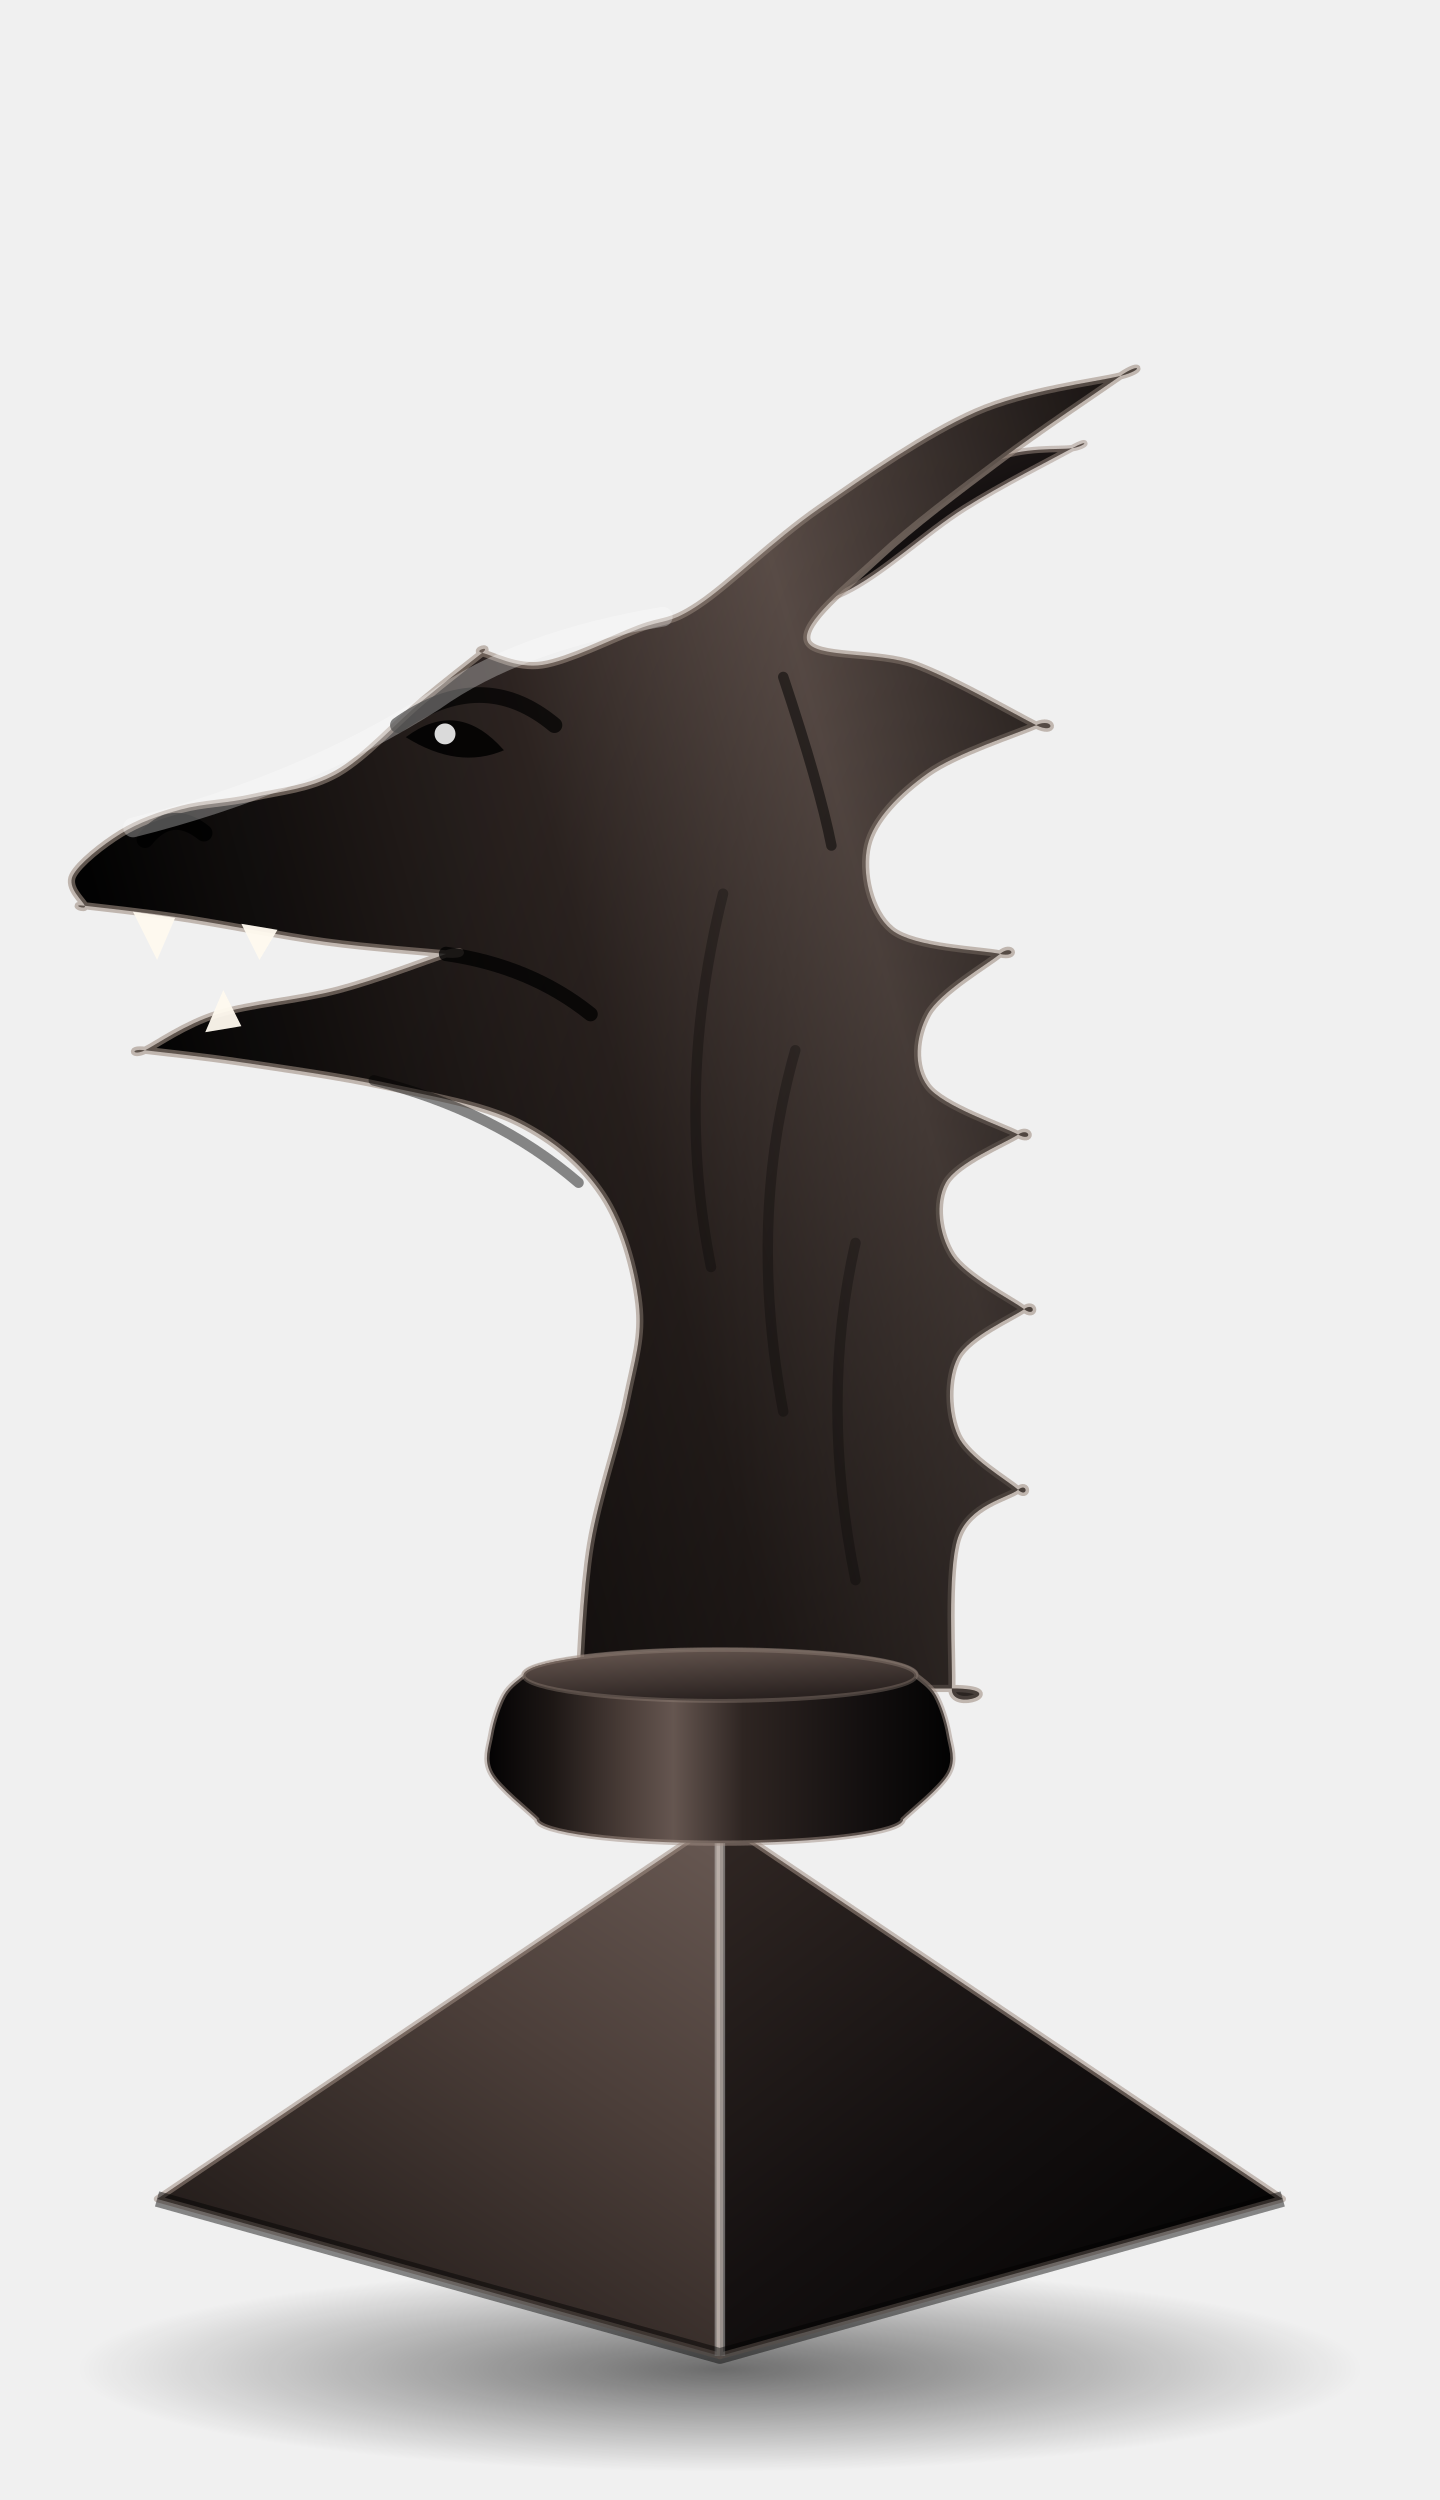
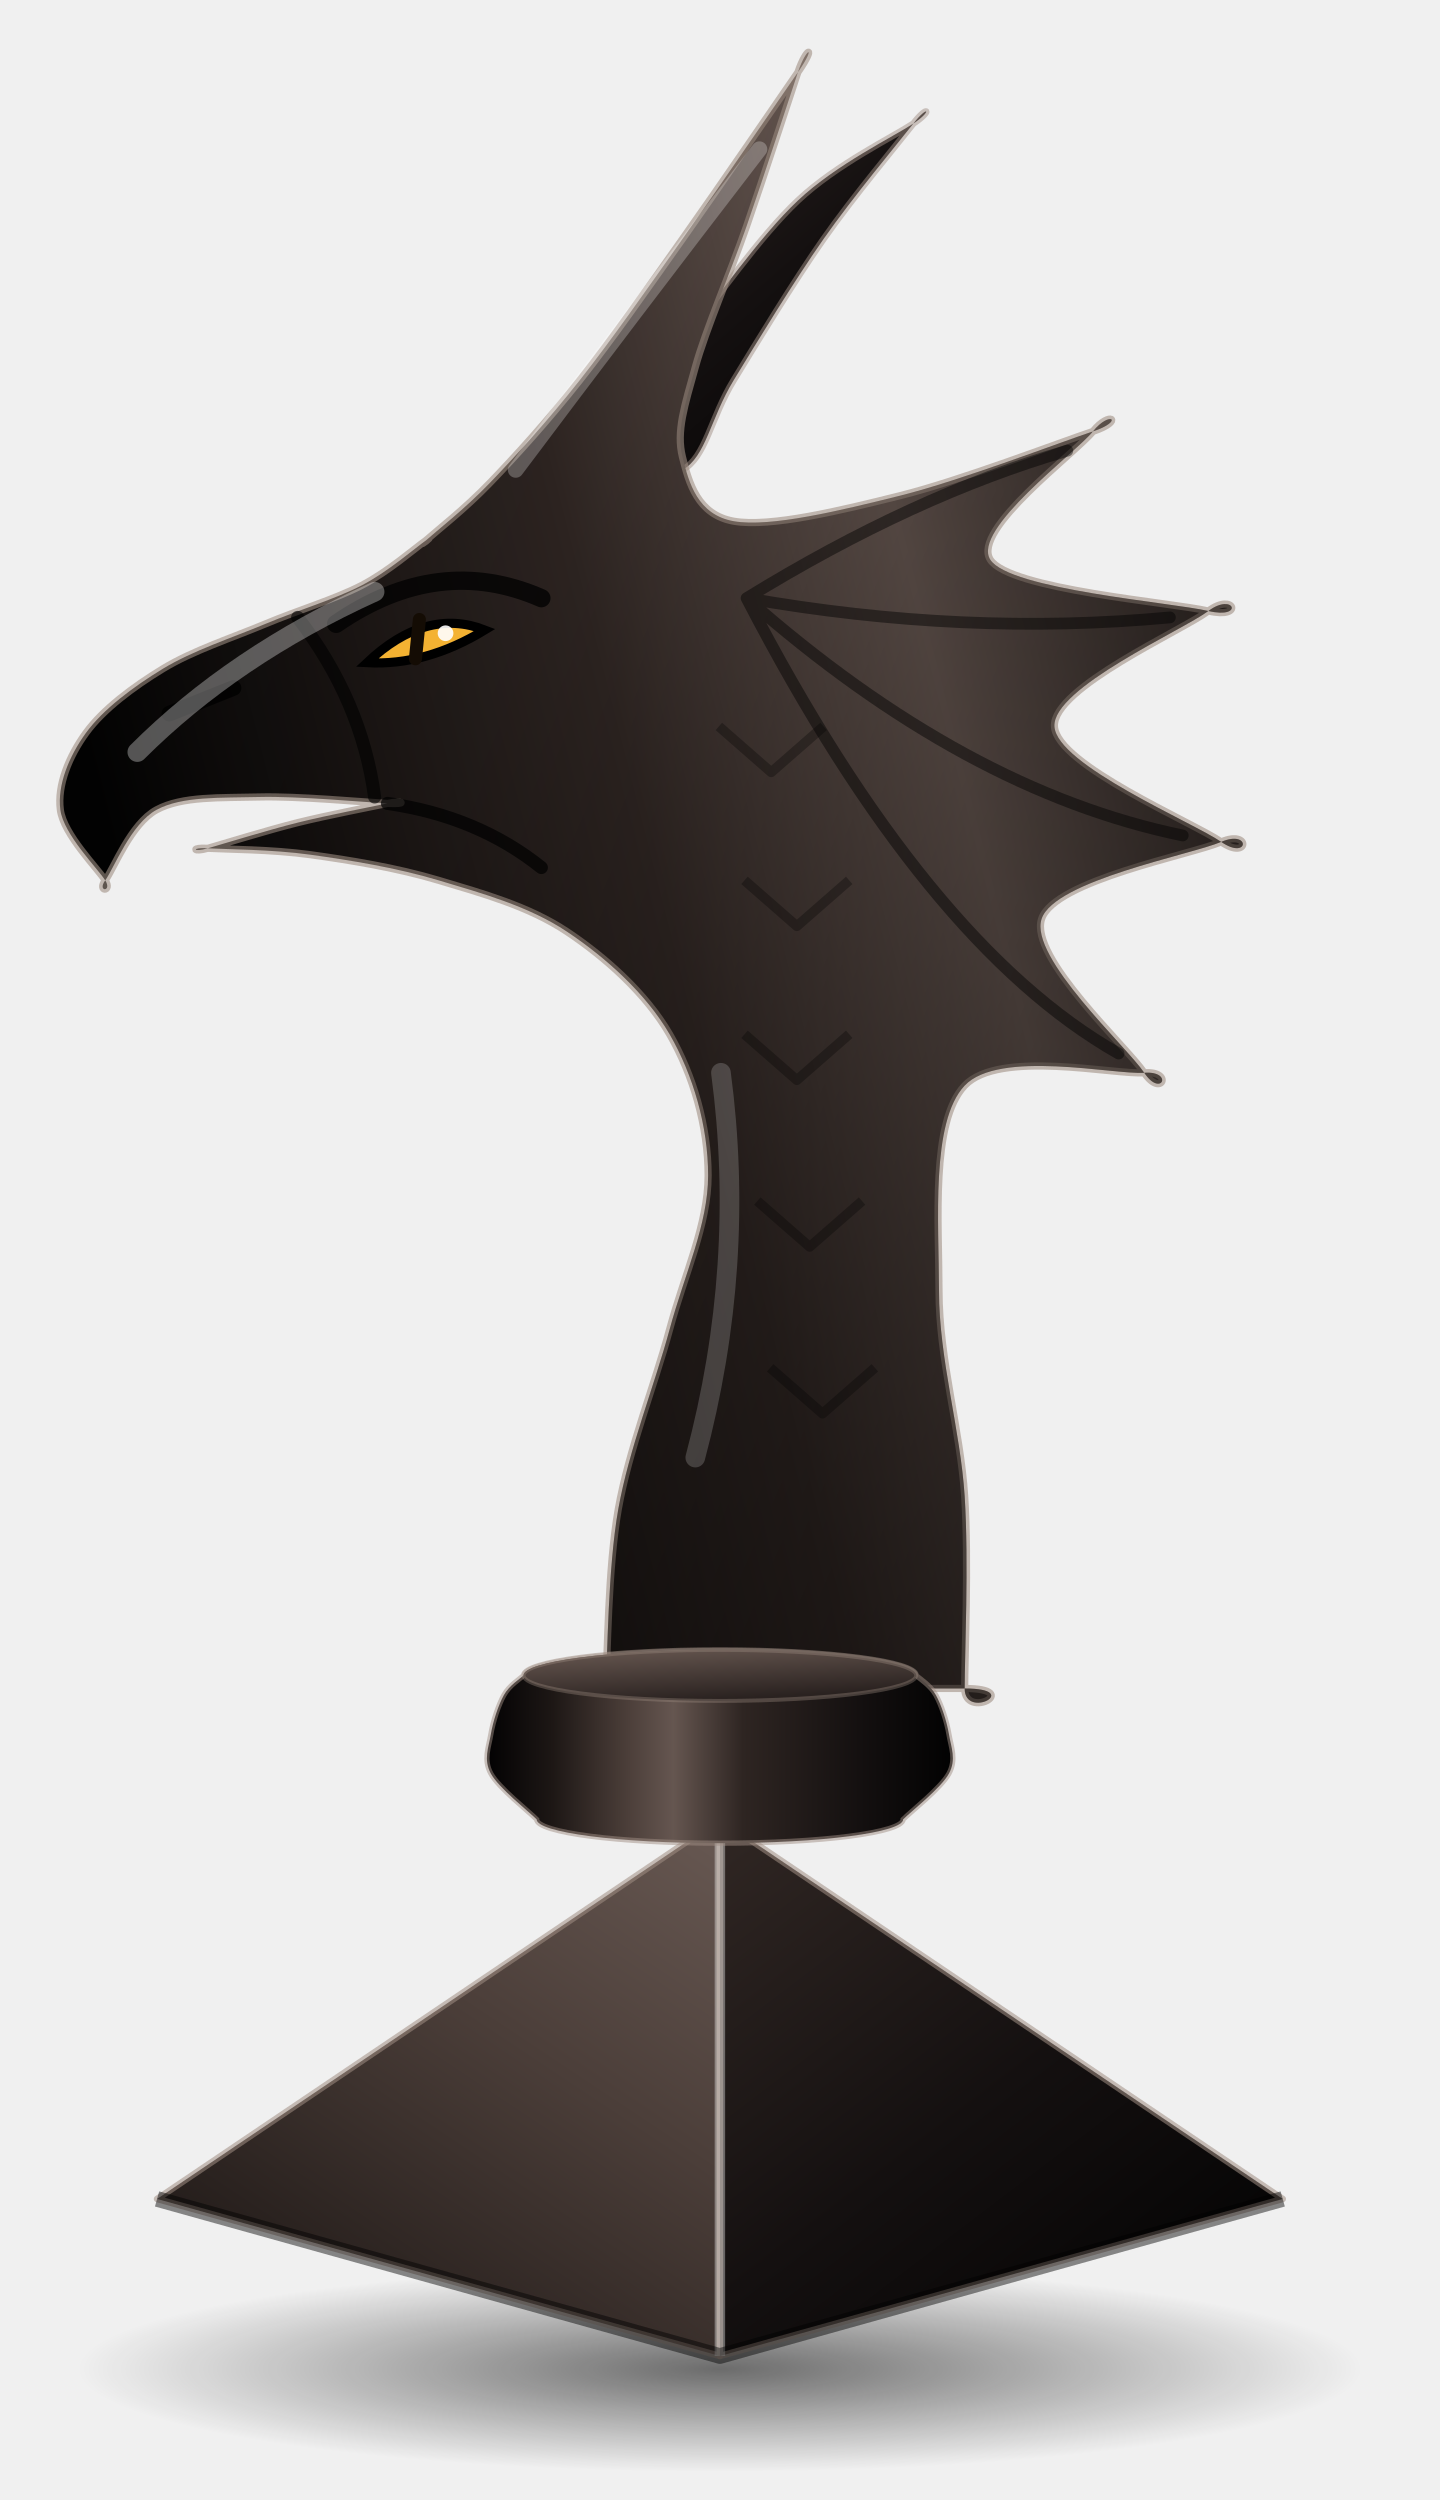
<svg xmlns="http://www.w3.org/2000/svg" viewBox="0 36 220 382" role="img" aria-label="Dark Dragon Head">
  <defs>
    <linearGradient id="dark-dragon-head-side" x1="0" y1="0" x2="1" y2="0">
      <stop offset="0" stop-color="#030203" />
      <stop offset="0.14" stop-color="#1d1715" />
      <stop offset="0.3" stop-color="#4b3e39" />
      <stop offset="0.4" stop-color="#655650" />
      <stop offset="0.55" stop-color="#2e2522" />
      <stop offset="0.8" stop-color="#141010" />
      <stop offset="1" stop-color="#020202" />
    </linearGradient>
    <linearGradient id="dark-dragon-head-top" x1="0" y1="0" x2="0.4" y2="1">
      <stop offset="0" stop-color="#6a5a53" />
      <stop offset="1" stop-color="#2a2220" />
    </linearGradient>
    <linearGradient id="dark-dragon-head-faceL" x1="0.2" y1="1" x2="0.9" y2="0">
      <stop offset="0" stop-color="#1d1715" />
      <stop offset="0.6" stop-color="#4b3e39" />
      <stop offset="1" stop-color="#655650" />
    </linearGradient>
    <linearGradient id="dark-dragon-head-faceR" x1="0.1" y1="0" x2="0.9" y2="1">
      <stop offset="0" stop-color="#2e2522" />
      <stop offset="0.5" stop-color="#141010" />
      <stop offset="1" stop-color="#020202" />
    </linearGradient>
    <radialGradient id="dark-dragon-head-shadow" cx="0.5" cy="0.5" r="0.5">
      <stop offset="0" stop-color="#000" stop-opacity="0.55" />
      <stop offset="1" stop-color="#000" stop-opacity="0" />
    </radialGradient>
    <linearGradient id="dark-dragon-head-head" x1="1" y1="0" x2="0" y2="0.35">
      <stop offset="0" stop-color="#1d1715" />
      <stop offset="0.35" stop-color="#655650" />
      <stop offset="0.6" stop-color="#2e2522" />
      <stop offset="1" stop-color="#020202" />
    </linearGradient>
    <linearGradient id="dark-dragon-head-shade" x1="0" y1="0" x2="1" y2="0.6">
      <stop offset="0" stop-color="#000" stop-opacity="0" />
      <stop offset="0.45" stop-color="#000" stop-opacity="0.05" />
      <stop offset="1" stop-color="#000000" stop-opacity="0.45" />
    </linearGradient>
  </defs>
  <ellipse cx="110" cy="398" rx="98" ry="15.7" fill="url(#dark-dragon-head-shadow)" />
  <polygon points="24.00,372.00 110.00,396.00 110.00,314.00" fill="url(#dark-dragon-head-faceL)" stroke="#a08f84" stroke-opacity="0.55" stroke-width="1" stroke-linejoin="round" />
  <polygon points="110.00,396.00 196.00,372.00 110.00,314.00" fill="url(#dark-dragon-head-faceR)" stroke="#a08f84" stroke-opacity="0.55" stroke-width="1" stroke-linejoin="round" />
  <path d="M110.00 396.00L110.00 314.00" stroke="#fff" stroke-opacity="0.35" stroke-width="1.6" />
  <path d="M24.00 372.00L110.00 396.00L196.00 372.00" fill="none" stroke="#000" stroke-opacity="0.45" stroke-width="2.4" stroke-linejoin="round" />
-   <path d="M112.32 130.24C112.32 128.71 122.44 121.35 128.88 117.36C135.32 113.37 145.13 108.47 150.96 106.32C156.79 104.17 161.69 104.79 163.84 104.48C165.99 104.17 166.60 102.95 163.84 104.48C161.08 106.01 153.11 110.00 147.28 113.68C141.45 117.36 134.71 123.80 128.88 126.56C123.05 129.32 112.32 131.77 112.32 130.24Z" fill="url(#dark-dragon-head-faceR)" stroke="#a08f84" stroke-opacity="0.5" stroke-width="1" />
-   <path d="M88.40 294.00C78.89 294.00 88.09 297.68 88.40 294.00C88.71 290.32 89.01 279.28 90.24 271.92C91.47 264.56 94.53 255.97 95.76 249.84C96.99 243.71 98.21 240.33 97.60 235.12C96.99 229.91 95.15 223.16 92.08 218.56C89.01 213.96 84.72 210.28 79.20 207.52C73.68 204.76 66.01 203.53 58.96 202.00C51.91 200.47 43.01 199.24 36.88 198.32C30.75 197.40 24.61 196.79 22.16 196.48C19.71 196.17 20.32 197.40 22.16 196.48C24.00 195.56 28.29 192.49 33.20 190.96C38.11 189.43 45.77 188.81 51.60 187.28C57.43 185.75 65.40 182.68 68.16 181.76C70.92 180.84 71.23 182.07 68.16 181.76C65.09 181.45 56.51 180.84 49.76 179.92C43.01 179.00 33.81 177.16 27.68 176.24C21.55 175.32 15.41 174.71 12.96 174.40C10.51 174.09 13.27 175.17 12.96 174.40C12.65 173.63 10.20 171.64 11.12 169.80C12.04 167.96 15.72 165.05 18.48 163.36C21.24 161.67 24.31 160.60 27.68 159.68C31.05 158.76 34.73 158.76 38.72 157.84C42.71 156.92 47.31 156.61 51.60 154.16C55.89 151.71 60.80 146.19 64.48 143.12C68.16 140.05 72.15 136.99 73.68 135.76C75.21 134.53 72.15 135.45 73.68 135.76C75.21 136.07 78.89 138.21 82.88 137.60C86.87 136.99 93.61 133.61 97.60 132.08C101.59 130.55 102.20 131.47 106.80 128.40C111.40 125.33 118.15 118.59 125.20 113.68C132.25 108.77 141.45 102.33 149.12 98.96C156.79 95.59 167.52 94.36 171.20 93.44C174.88 92.52 174.27 91.29 171.20 93.44C168.13 95.59 158.93 101.72 152.80 106.32C146.67 110.92 139.31 116.44 134.40 121.04C129.49 125.64 122.44 131.16 123.36 133.92C124.28 136.68 134.09 135.45 139.92 137.60C145.75 139.75 155.25 145.27 158.32 146.80C161.39 148.33 161.08 145.57 158.32 146.80C155.56 148.03 146.05 151.09 141.76 154.16C137.47 157.23 133.48 161.21 132.56 165.20C131.64 169.19 132.87 175.32 136.24 178.08C139.61 180.84 150.04 181.15 152.80 181.76C155.56 182.37 154.64 180.23 152.80 181.76C150.96 183.29 143.60 187.59 141.76 190.96C139.92 194.33 139.46 198.93 141.76 202.00C144.06 205.07 153.26 208.13 155.56 209.36C157.86 210.59 157.40 208.13 155.56 209.36C153.72 210.59 146.21 213.65 144.52 216.72C142.83 219.79 143.45 224.54 145.44 227.76C147.43 230.98 154.64 234.66 156.48 236.04C158.32 237.42 158.17 234.81 156.48 236.04C154.79 237.27 148.05 240.18 146.36 243.40C144.67 246.62 144.83 251.99 146.36 255.36C147.89 258.73 154.03 262.26 155.56 263.64C157.09 265.02 157.09 262.41 155.56 263.64C154.03 264.87 148.05 265.94 146.36 271.00C144.67 276.06 145.59 290.17 145.44 294.00C145.29 297.83 154.95 294.00 145.44 294.00C135.93 294.00 97.91 294.00 88.40 294.00Z" fill="url(#dark-dragon-head-head)" stroke="#a08f84" stroke-opacity="0.6" stroke-width="1.1" stroke-linejoin="round" />
-   <path d="M88.40 294.00C78.89 294.00 88.09 297.68 88.40 294.00C88.71 290.32 89.01 279.28 90.24 271.92C91.47 264.56 94.53 255.97 95.76 249.84C96.99 243.71 98.21 240.33 97.60 235.12C96.99 229.91 95.15 223.16 92.08 218.56C89.01 213.96 84.72 210.28 79.20 207.52C73.68 204.76 66.01 203.53 58.96 202.00C51.91 200.47 43.01 199.24 36.88 198.32C30.75 197.40 24.61 196.79 22.16 196.48C19.71 196.17 20.32 197.40 22.16 196.48C24.00 195.56 28.29 192.49 33.20 190.96C38.11 189.43 45.77 188.81 51.60 187.28C57.43 185.75 65.40 182.68 68.16 181.76C70.92 180.84 71.23 182.07 68.16 181.76C65.09 181.45 56.51 180.84 49.76 179.92C43.01 179.00 33.81 177.16 27.68 176.24C21.55 175.32 15.41 174.71 12.96 174.40C10.51 174.09 13.27 175.17 12.96 174.40C12.65 173.63 10.20 171.64 11.12 169.80C12.04 167.96 15.72 165.05 18.48 163.36C21.24 161.67 24.31 160.60 27.68 159.68C31.05 158.76 34.73 158.76 38.72 157.84C42.71 156.92 47.31 156.61 51.60 154.16C55.89 151.71 60.80 146.19 64.48 143.12C68.16 140.05 72.15 136.99 73.68 135.76C75.21 134.53 72.15 135.45 73.68 135.76C75.21 136.07 78.89 138.21 82.88 137.60C86.87 136.99 93.61 133.61 97.60 132.08C101.59 130.55 102.20 131.47 106.80 128.40C111.40 125.33 118.15 118.59 125.20 113.68C132.25 108.77 141.45 102.33 149.12 98.96C156.79 95.59 167.52 94.36 171.20 93.44C174.88 92.52 174.27 91.29 171.20 93.44C168.13 95.59 158.93 101.72 152.80 106.32C146.67 110.92 139.31 116.44 134.40 121.04C129.49 125.64 122.44 131.16 123.36 133.92C124.28 136.68 134.09 135.45 139.92 137.60C145.75 139.75 155.25 145.27 158.32 146.80C161.39 148.33 161.08 145.57 158.32 146.80C155.56 148.03 146.05 151.09 141.76 154.16C137.47 157.23 133.48 161.21 132.56 165.20C131.64 169.19 132.87 175.32 136.24 178.08C139.61 180.84 150.04 181.15 152.80 181.76C155.56 182.37 154.64 180.23 152.80 181.76C150.96 183.29 143.60 187.59 141.76 190.96C139.92 194.33 139.46 198.93 141.76 202.00C144.06 205.07 153.26 208.13 155.56 209.36C157.86 210.59 157.40 208.13 155.56 209.36C153.72 210.59 146.21 213.65 144.52 216.72C142.83 219.79 143.45 224.54 145.44 227.76C147.43 230.98 154.64 234.66 156.48 236.04C158.32 237.42 158.17 234.81 156.48 236.04C154.79 237.27 148.05 240.18 146.36 243.40C144.67 246.62 144.83 251.99 146.36 255.36C147.89 258.73 154.03 262.26 155.56 263.64C157.09 265.02 157.09 262.41 155.56 263.64C154.03 264.87 148.05 265.94 146.36 271.00C144.67 276.06 145.59 290.17 145.44 294.00C145.29 297.83 154.95 294.00 145.44 294.00C135.93 294.00 97.91 294.00 88.40 294.00Z" fill="url(#dark-dragon-head-shade)" />
-   <path d="M68.16 181.76Q81.04 183.60 90.24 190.96" fill="none" stroke="#000000" stroke-opacity="0.75" stroke-width="2.2" stroke-linecap="round" />
-   <path d="M22.16 164.28q4 -5 9 -1" fill="none" stroke="#000000" stroke-opacity="0.85" stroke-width="2.6" stroke-linecap="round" />
-   <path d="M84.72 146.80Q73.68 137.60 60.80 146.80" fill="none" stroke="#000000" stroke-opacity="0.7" stroke-width="2.4" stroke-linecap="round" />
-   <path d="M57.12 201.08Q75.52 205.68 88.40 216.72" fill="none" stroke="#000000" stroke-opacity="0.45" stroke-width="1.6" stroke-linecap="round" />
-   <path d="M119.68 139.44Q125.20 156.00 127.04 165.20" fill="none" stroke="#000000" stroke-opacity="0.5" stroke-width="1.6" stroke-linecap="round" />
-   <path d="M110.48 172.56Q103.12 202.00 108.64 229.60M121.52 196.48Q114.16 222.24 119.68 251.68M130.72 225.92Q125.20 249.84 130.72 277.44" fill="none" stroke="#000000" stroke-opacity="0.28" stroke-width="1.6" stroke-linecap="round" />
-   <path d="M20.32 175.32L24.00 182.68L26.76 176.24ZM36.88 177.16L39.64 182.68L42.40 178.08ZM31.36 193.72L34.12 187.28L36.88 192.80Z" fill="#fffaf0" fill-opacity="0.95" />
-   <path d="M77.00 150.64Q70.00 142.64 62.00 148.64Q70.00 153.64 77.00 150.64Z" fill="#000000" fill-opacity="0.85" />
-   <circle cx="68.00" cy="148.14" r="1.6" fill="#fff" fill-opacity="0.85" />
-   <path d="M101.28 130.24Q79.20 133.92 66.32 143.12Q46.08 156.00 20.32 162.44" fill="none" stroke="#fff" stroke-opacity="0.3" stroke-width="3" stroke-linecap="round" />
+   <path d="M90.56 105.84C90.56 102.57 99.05 94.73 104.28 88.20C109.51 81.67 116.04 72.19 121.92 66.64C127.80 61.09 136.62 56.84 139.56 54.88C142.50 52.92 141.85 51.94 139.56 54.88C137.27 57.82 130.41 65.99 125.84 72.52C121.27 79.05 115.71 88.20 112.12 94.08C108.53 99.96 107.87 105.84 104.28 107.80C100.69 109.76 90.56 109.11 90.56 105.84Z" fill="url(#dark-dragon-head-faceR)" stroke="#a08f84" stroke-opacity="0.5" stroke-width="1" />
+   <path d="M92.52 294.00C83.37 294.00 92.19 298.57 92.52 294.00C92.85 289.43 92.85 275.71 94.48 266.56C96.11 257.41 100.03 247.61 102.32 239.12C104.61 230.63 108.20 223.11 108.20 215.60C108.20 208.09 105.91 200.25 102.32 194.04C98.73 187.83 92.52 182.28 86.64 178.36C80.76 174.44 73.57 172.48 67.04 170.52C60.51 168.56 53.32 167.42 47.44 166.60C41.56 165.78 34.37 165.78 31.76 165.62C29.15 165.46 29.47 166.27 31.76 165.62C34.05 164.97 40.91 162.84 45.48 161.70C50.05 160.56 56.91 159.25 59.20 158.76C61.49 158.27 62.47 158.92 59.20 158.76C55.93 158.60 45.48 157.62 39.60 157.78C33.72 157.94 27.84 157.62 23.92 159.74C20.00 161.86 17.39 168.72 16.08 170.52C14.77 172.32 17.22 172.32 16.08 170.52C14.94 168.72 9.71 163.50 9.22 159.74C8.73 155.98 10.53 151.57 13.14 147.98C15.75 144.39 20.33 140.96 24.90 138.18C29.47 135.40 35.52 133.44 40.58 131.32C45.64 129.20 51.20 127.56 55.28 125.44C59.36 123.32 63.45 119.72 65.08 118.58C66.71 117.44 63.45 120.05 65.08 118.58C66.71 117.11 70.96 113.84 74.88 109.76C78.80 105.68 83.70 100.29 88.60 94.08C93.50 87.87 98.73 80.36 104.28 72.52C109.83 64.68 118.98 51.29 121.92 47.04C124.86 42.79 123.23 43.12 121.92 47.04C120.61 50.96 116.69 63.05 114.08 70.56C111.47 78.07 107.87 86.24 106.24 92.12C104.61 98.00 103.30 101.92 104.28 105.84C105.26 109.76 106.57 114.66 112.12 115.64C117.67 116.62 128.45 114.01 137.60 111.72C146.75 109.43 162.10 103.55 167.00 101.92C171.90 100.29 169.61 98.65 167.00 101.92C164.39 105.19 148.38 116.95 151.32 121.52C154.26 126.09 179.09 128.05 184.64 129.36C190.19 130.67 188.56 126.42 184.64 129.36C180.72 132.30 160.79 141.12 161.12 147.00C161.45 152.88 182.35 161.70 186.60 164.64C190.85 167.58 191.17 162.68 186.60 164.64C182.03 166.60 161.12 170.52 159.16 176.40C157.20 182.28 172.23 196.00 174.84 199.92C177.45 203.84 179.41 199.59 174.84 199.92C170.27 200.25 152.63 196.33 147.40 201.88C142.17 207.43 143.48 222.79 143.48 233.24C143.48 243.69 146.75 254.47 147.40 264.60C148.05 274.73 147.40 289.10 147.40 294.00C147.40 298.90 156.55 294.00 147.40 294.00C138.25 294.00 101.67 294.00 92.52 294.00Z" fill="url(#dark-dragon-head-head)" stroke="#a08f84" stroke-opacity="0.6" stroke-width="1.1" stroke-linejoin="round" />
+   <path d="M92.52 294.00C83.37 294.00 92.19 298.57 92.52 294.00C92.85 289.43 92.85 275.71 94.48 266.56C96.11 257.41 100.03 247.61 102.32 239.12C104.61 230.63 108.20 223.11 108.20 215.60C108.20 208.09 105.91 200.25 102.32 194.04C98.73 187.83 92.52 182.28 86.64 178.36C80.76 174.44 73.57 172.48 67.04 170.52C60.51 168.56 53.32 167.42 47.44 166.60C41.56 165.78 34.37 165.78 31.76 165.62C29.15 165.46 29.47 166.27 31.76 165.62C34.05 164.97 40.91 162.84 45.48 161.70C50.05 160.56 56.91 159.25 59.20 158.76C61.49 158.27 62.47 158.92 59.20 158.76C55.93 158.60 45.48 157.62 39.60 157.78C33.72 157.94 27.84 157.62 23.92 159.74C20.00 161.86 17.39 168.72 16.08 170.52C14.77 172.32 17.22 172.32 16.08 170.52C14.94 168.72 9.71 163.50 9.22 159.74C8.73 155.98 10.53 151.57 13.14 147.98C15.75 144.39 20.33 140.96 24.90 138.18C29.47 135.40 35.52 133.44 40.58 131.32C45.64 129.20 51.20 127.56 55.28 125.44C59.36 123.32 63.45 119.72 65.08 118.58C66.71 117.44 63.45 120.05 65.08 118.58C66.71 117.11 70.96 113.84 74.88 109.76C78.80 105.68 83.70 100.29 88.60 94.08C93.50 87.87 98.73 80.36 104.28 72.52C109.83 64.68 118.98 51.29 121.92 47.04C124.86 42.79 123.23 43.12 121.92 47.04C120.61 50.96 116.69 63.05 114.08 70.56C111.47 78.07 107.87 86.24 106.24 92.12C104.61 98.00 103.30 101.92 104.28 105.84C105.26 109.76 106.57 114.66 112.12 115.64C117.67 116.62 128.45 114.01 137.60 111.72C146.75 109.43 162.10 103.55 167.00 101.92C171.90 100.29 169.61 98.65 167.00 101.92C164.39 105.19 148.38 116.95 151.32 121.52C154.26 126.09 179.09 128.05 184.64 129.36C190.19 130.67 188.56 126.42 184.64 129.36C180.72 132.30 160.79 141.12 161.12 147.00C161.45 152.88 182.35 161.70 186.60 164.64C190.85 167.58 191.17 162.68 186.60 164.64C182.03 166.60 161.12 170.52 159.16 176.40C157.20 182.28 172.23 196.00 174.84 199.92C177.45 203.84 179.41 199.59 174.84 199.92C170.27 200.25 152.63 196.33 147.40 201.88C142.17 207.43 143.48 222.79 143.48 233.24C143.48 243.69 146.75 254.47 147.40 264.60C148.05 274.73 147.40 289.10 147.40 294.00C147.40 298.90 156.55 294.00 147.40 294.00C138.25 294.00 101.67 294.00 92.52 294.00Z" fill="url(#dark-dragon-head-shade)" />
+   <path d="M114.08 127.40Q139.56 111.72 163.08 104.86M114.08 127.40Q147.40 133.28 178.76 130.34M114.08 127.40Q147.40 156.80 180.72 163.66M114.08 127.40Q141.52 180.32 170.92 196.98" fill="none" stroke="#000000" stroke-opacity="0.45" stroke-width="1.8" stroke-linecap="round" />
+   <path d="M45.48 130.34Q55.28 143.08 57.24 157.78" fill="none" stroke="#000000" stroke-opacity="0.6" stroke-width="2" stroke-linecap="round" />
+   <path d="M35.68 141.12L25.88 145.04" fill="none" stroke="#000000" stroke-opacity="0.8" stroke-width="2.4" stroke-linecap="round" />
+   <path d="M59.20 158.76Q72.92 160.72 82.72 168.56" fill="none" stroke="#000000" stroke-opacity="0.7" stroke-width="2" stroke-linecap="round" />
+   <path d="M82.72 127.40Q67.04 120.54 51.36 131.32" fill="none" stroke="#000000" stroke-opacity="0.75" stroke-width="2.8" stroke-linecap="round" />
+   <path d="M125.84 147.00l-8 7l-8 -7M129.76 170.52l-8 7l-8 -7M129.76 194.04l-8 7l-8 -7M131.72 219.52l-8 7l-8 -7M133.68 245.00l-8 7l-8 -7" fill="none" stroke="#000000" stroke-opacity="0.3" stroke-width="1.5" stroke-linejoin="round" />
+   <path d="M74.08 132.26Q65.08 128.76 56.08 137.26Q65.08 137.76 74.08 132.26Z" fill="#f4b232" stroke="#000000" stroke-width="1.4" />
+   <path d="M64.08 130.66L63.48 136.66" stroke="#140c04" stroke-width="2" stroke-linecap="round" />
+   <circle cx="68.08" cy="132.76" r="1.2" fill="#fff" fill-opacity="0.9" />
+   <path d="M57.24 126.42Q35.68 136.22 20.98 150.92" fill="none" stroke="#fff" stroke-opacity="0.32" stroke-width="3" stroke-linecap="round" />
+   <path d="M78.80 107.80Q96.44 84.28 116.04 58.80" fill="none" stroke="#fff" stroke-opacity="0.25" stroke-width="2.4" stroke-linecap="round" />
+   <path d="M106.24 258.72Q114.08 229.32 110.16 199.92" fill="none" stroke="#fff" stroke-opacity="0.18" stroke-width="3" stroke-linecap="round" />
  <path d="M80.00 292.00A30.00 3.90 0 0 1 140.00 292.00C140.50 292.50 142.17 293.50 143.00 295.00C143.83 296.50 144.67 299.00 145.00 301.00C145.33 303.00 146.17 304.83 145.00 307.00C143.83 309.17 139.17 312.83 138.00 314.00A28.00 3.64 0 0 1 82.00 314.00C80.83 312.83 76.17 309.17 75.00 307.00C73.83 304.83 74.67 303.00 75.00 301.00C75.33 299.00 76.17 296.50 77.00 295.00C77.83 293.50 79.50 292.50 80.00 292.00Z" fill="url(#dark-dragon-head-side)" stroke="#a08f84" stroke-opacity="0.5" stroke-width="0.8" />
  <ellipse cx="110" cy="292.00" rx="30.00" ry="3.90" fill="url(#dark-dragon-head-top)" stroke="#a08f84" stroke-opacity="0.35" stroke-width="0.6" />
</svg>
